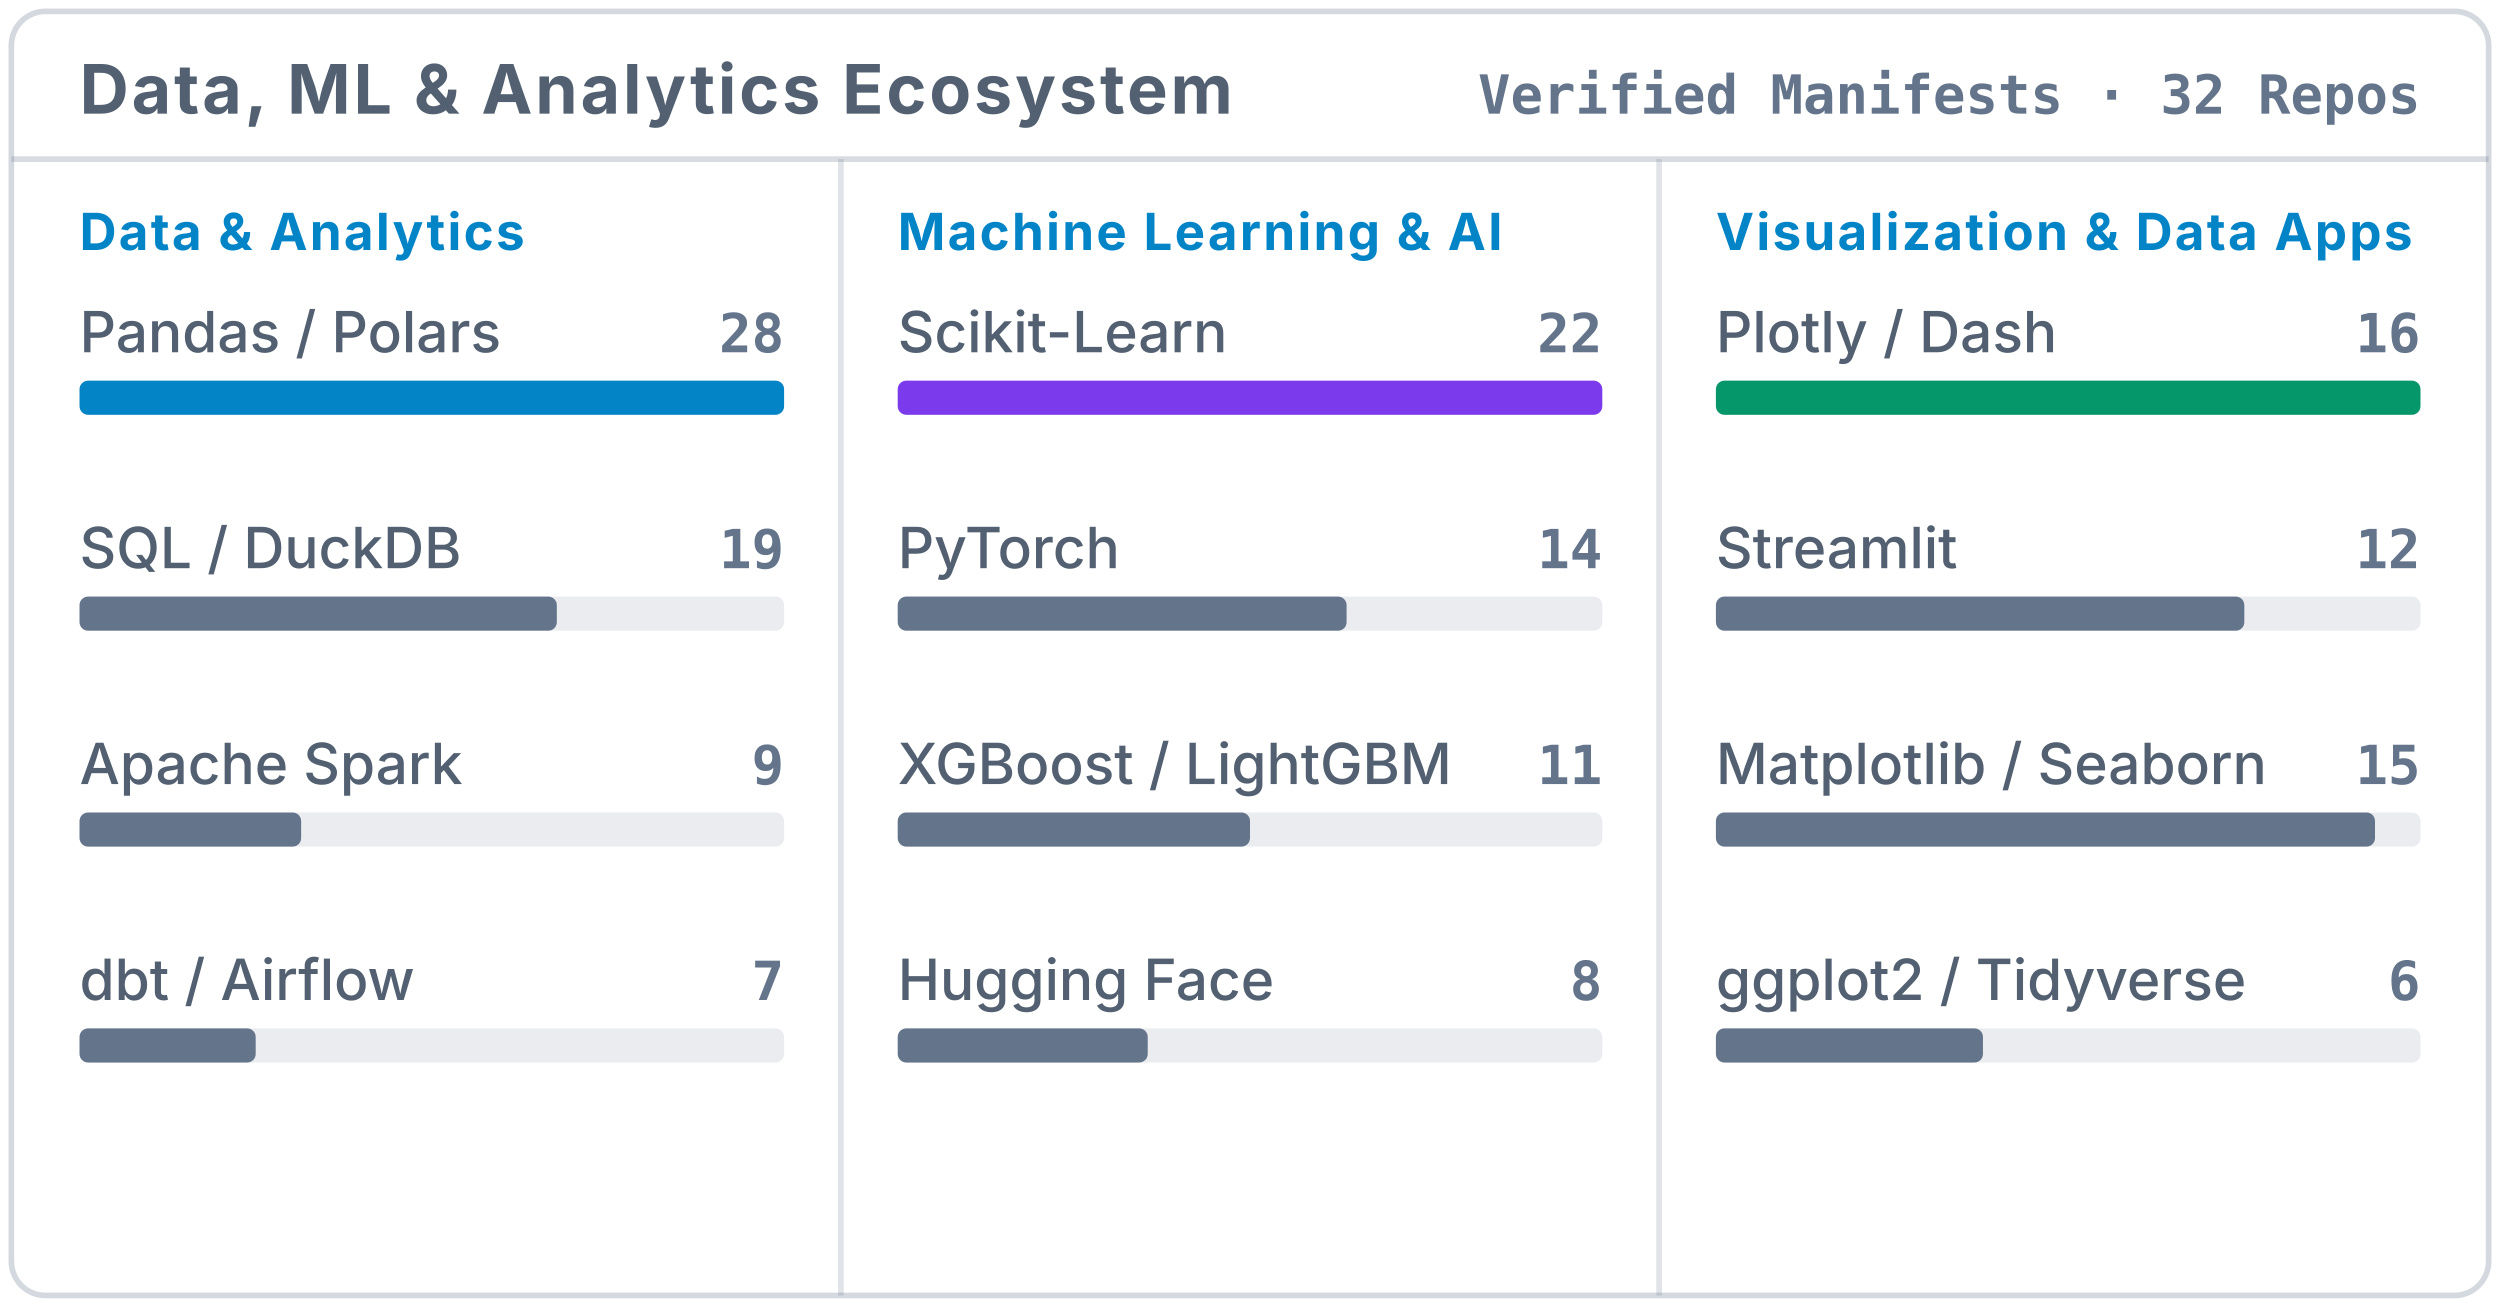
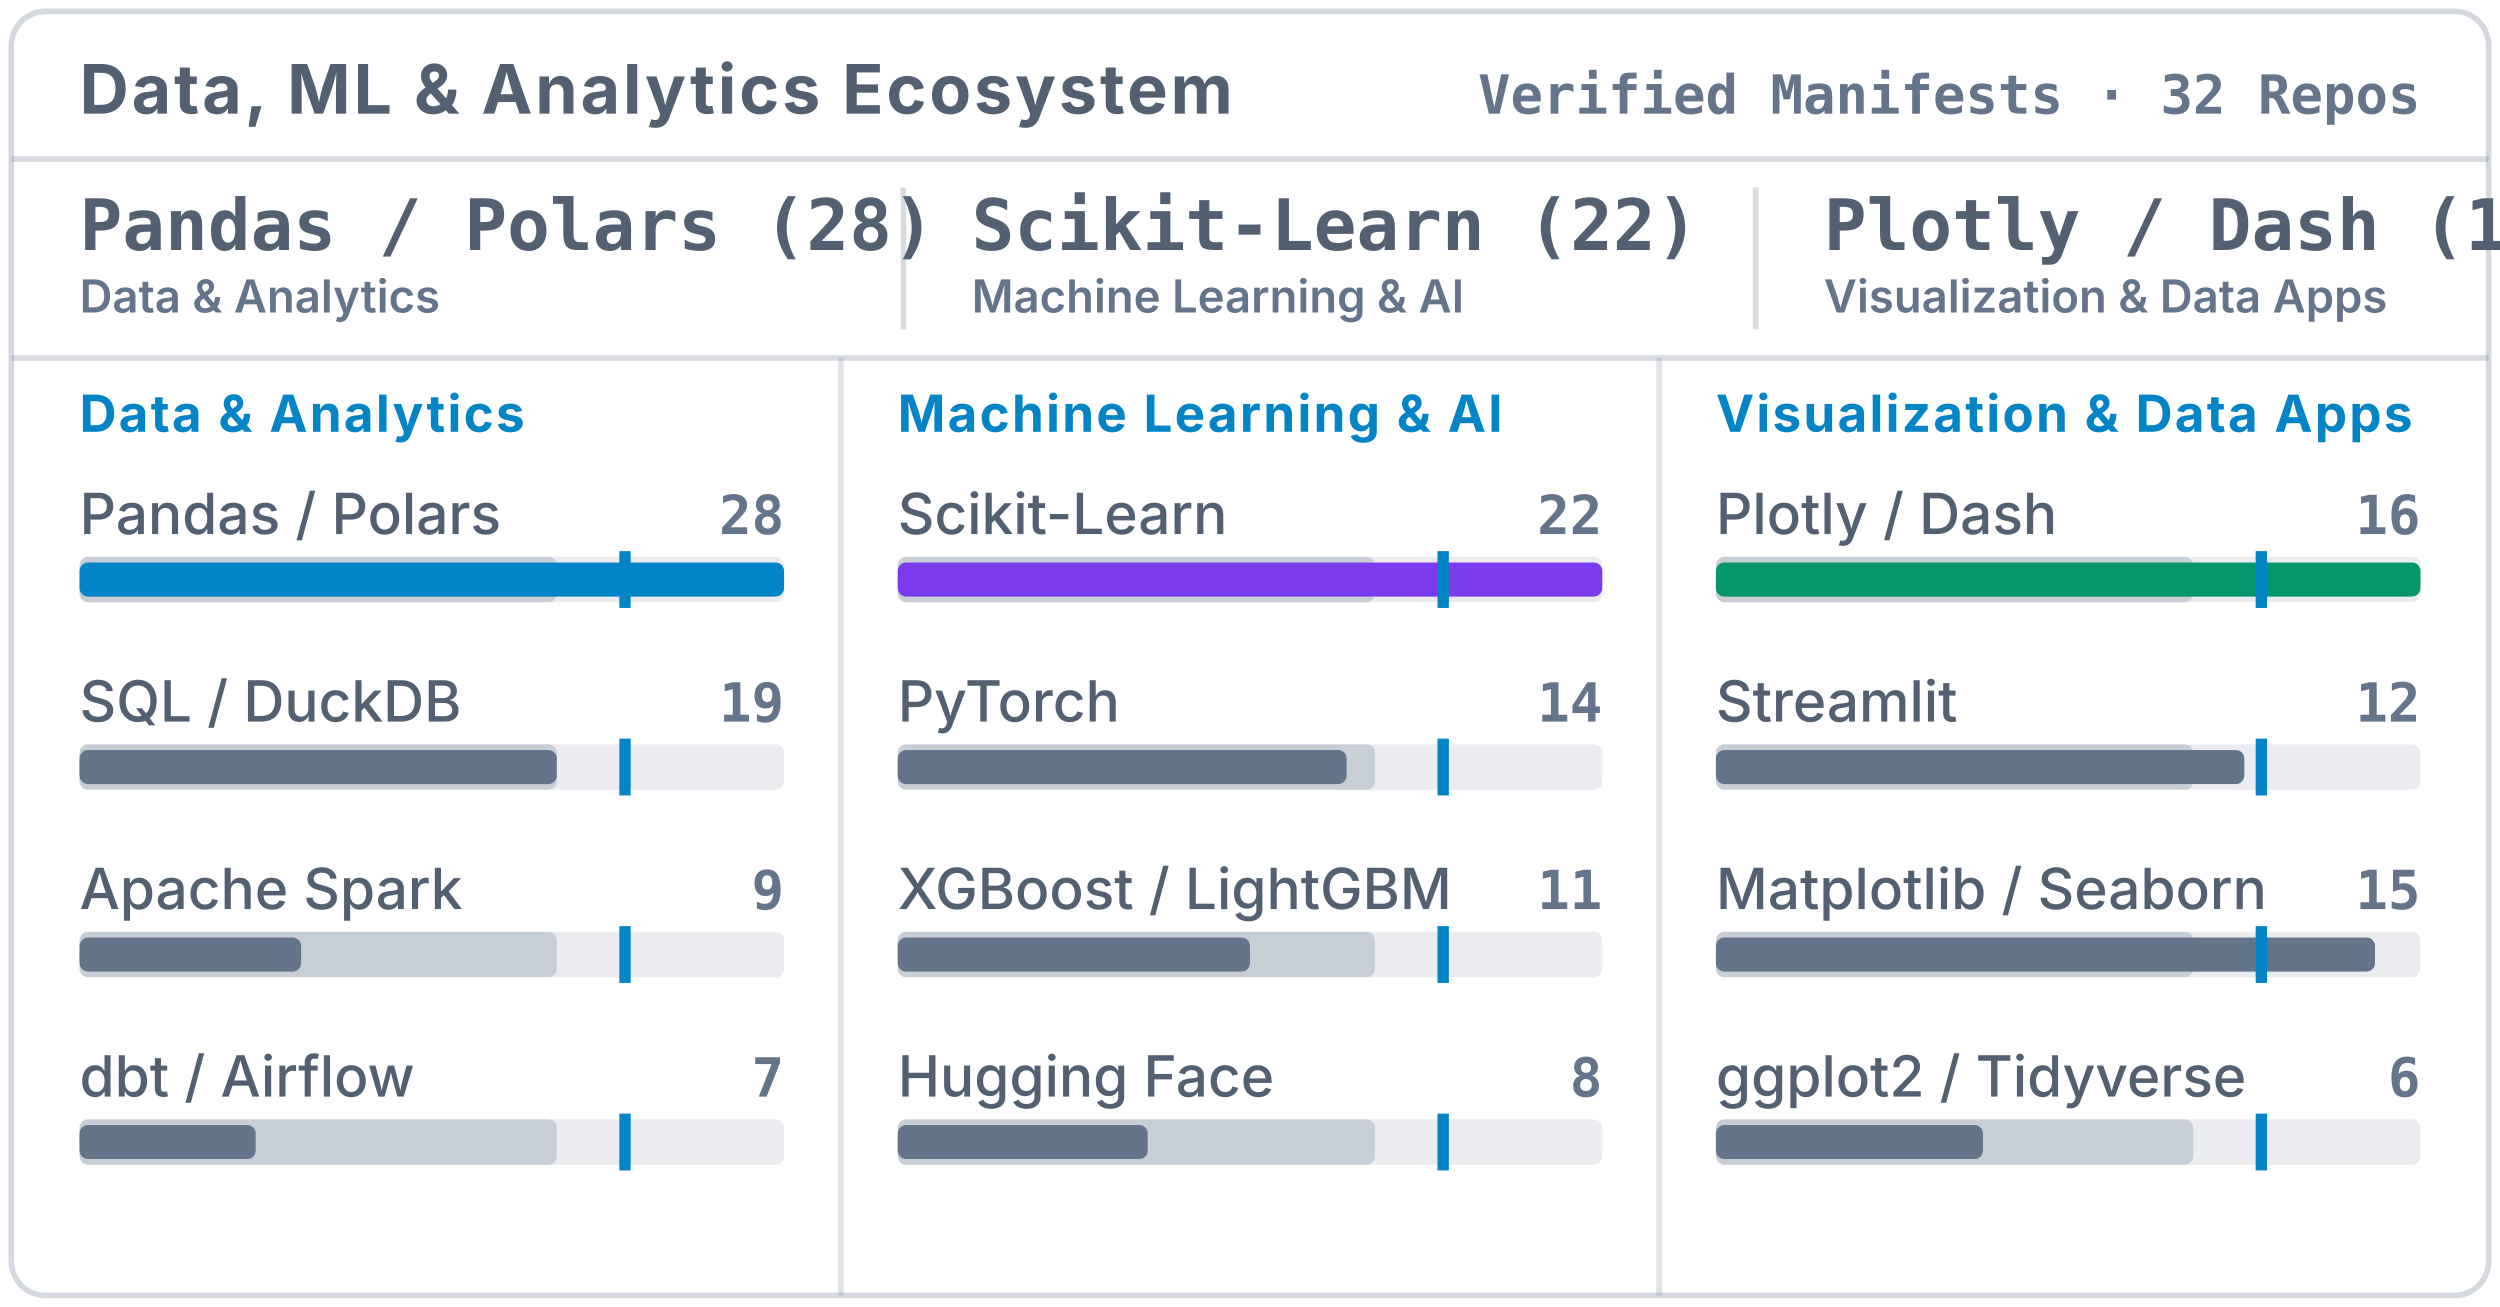
<svg xmlns="http://www.w3.org/2000/svg" viewBox="0 0 440 230" width="440" height="230">
  <style>
    .sans { font-family: Inter, -apple-system, BlinkMacSystemFont, "Segoe UI", Roboto, sans-serif; }
    .mono { font-family: ui-monospace, SFMono-Regular, Menlo, Consolas, monospace; font-variant-numeric: tabular-nums; }
    .hdr { font-size: 12px; font-weight: 700; fill: #526071; text-transform: uppercase; letter-spacing: 0.5px; }
    .tag { font-size: 9.5px; font-weight: 600; fill: #64748b; }
    .sec { font-size: 9px; font-weight: 700; fill: #0284c7; text-transform: uppercase; letter-spacing: 0.4px; }
    .lbl { font-size: 10px; font-weight: 500; fill: #526071; }
    .val { font-size: 9.5px; font-weight: 600; fill: #64748b; }
+     .kpi-num { font-size: 12.5px; font-weight: 700; fill: #526071; }
+     .kpi-lbl { font-size: 8px; font-weight: 600; fill: #64748b; text-transform: uppercase; }
  </style>
  <rect x="2" y="2" width="436" height="226" rx="6" fill="none" stroke="#64748b" stroke-opacity="0.28" stroke-width="1" />
  <text x="14" y="20" class="sans hdr">Data, ML &amp; Analytics Ecosystem</text>
  <text x="426" y="20" text-anchor="end" class="mono tag">Verified Manifests · 32 Repos</text>
  <line x1="2" y1="28" x2="438" y2="28" stroke="#64748b" stroke-opacity="0.25" stroke-width="1" />
-   <g transform="translate(14, 44)">
+   <g transform="translate(14, 33)">
+     <text x="0" y="11" class="mono kpi-num" fill="#0284c7">Pandas / Polars (28)</text>
+     <text x="0" y="22" class="sans kpi-lbl">Data &amp; Analytics</text>
+     <line x1="145" y1="0" x2="145" y2="25" stroke="#64748b" stroke-opacity="0.25" stroke-width="1" />
+     <text x="157" y="11" class="mono kpi-num" fill="#7c3aed">Scikit-Learn (22)</text>
+     <text x="157" y="22" class="sans kpi-lbl">Machine Learning &amp; AI</text>
+     <line x1="295" y1="0" x2="295" y2="25" stroke="#64748b" stroke-opacity="0.25" stroke-width="1" />
+     <text x="307" y="11" class="mono kpi-num" fill="#059669">Plotly / Dash (16)</text>
+     <text x="307" y="22" class="sans kpi-lbl">Visualization &amp; Data Apps</text>
+   </g>
+   <line x1="2" y1="63" x2="438" y2="63" stroke="#64748b" stroke-opacity="0.25" stroke-width="1" />
+   <g transform="translate(14, 76)">
    <text x="0" y="0" class="sans sec" fill="#0284c7">Data &amp; Analytics</text>
    <text x="0" y="18" class="sans lbl">Pandas / Polars</text>
    <text x="124" y="18" text-anchor="end" class="mono val">28</text>
-     <rect x="0" y="23" width="124" height="6" rx="1.5" fill="#64748b" fill-opacity="0.14" />
+     <rect x="0" y="22" width="124" height="8" rx="1.5" fill="#64748b" fill-opacity="0.14" />
+     <rect x="0" y="22" width="84" height="8" rx="1.5" fill="#64748b" fill-opacity="0.25" />
    <rect x="0" y="23" width="124" height="6" rx="1.5" fill="#0284c7" />
-     <text x="0" y="56" class="sans lbl">SQL / DuckDB</text>
-     <text x="124" y="56" text-anchor="end" class="mono val">19</text>
-     <rect x="0" y="61" width="124" height="6" rx="1.5" fill="#64748b" fill-opacity="0.14" />
-     <rect x="0" y="61" width="84" height="6" rx="1.5" fill="#64748b" />
-     <text x="0" y="94" class="sans lbl">Apache Spark</text>
-     <text x="124" y="94" text-anchor="end" class="mono val">9</text>
-     <rect x="0" y="99" width="124" height="6" rx="1.5" fill="#64748b" fill-opacity="0.14" />
-     <rect x="0" y="99" width="39" height="6" rx="1.5" fill="#64748b" />
-     <text x="0" y="132" class="sans lbl">dbt / Airflow</text>
-     <text x="124" y="132" text-anchor="end" class="mono val">7</text>
-     <rect x="0" y="137" width="124" height="6" rx="1.5" fill="#64748b" fill-opacity="0.14" />
-     <rect x="0" y="137" width="31" height="6" rx="1.5" fill="#64748b" />
+     <line x1="96" y1="21" x2="96" y2="31" stroke="#0284c7" stroke-width="2" />
+     <text x="0" y="51" class="sans lbl">SQL / DuckDB</text>
+     <text x="124" y="51" text-anchor="end" class="mono val">19</text>
+     <rect x="0" y="55" width="124" height="8" rx="1.5" fill="#64748b" fill-opacity="0.14" />
+     <rect x="0" y="55" width="84" height="8" rx="1.5" fill="#64748b" fill-opacity="0.25" />
+     <rect x="0" y="56" width="84" height="6" rx="1.5" fill="#64748b" />
+     <line x1="96" y1="54" x2="96" y2="64" stroke="#0284c7" stroke-width="2" />
+     <text x="0" y="84" class="sans lbl">Apache Spark</text>
+     <text x="124" y="84" text-anchor="end" class="mono val">9</text>
+     <rect x="0" y="88" width="124" height="8" rx="1.5" fill="#64748b" fill-opacity="0.14" />
+     <rect x="0" y="88" width="84" height="8" rx="1.5" fill="#64748b" fill-opacity="0.25" />
+     <rect x="0" y="89" width="39" height="6" rx="1.5" fill="#64748b" />
+     <line x1="96" y1="87" x2="96" y2="97" stroke="#0284c7" stroke-width="2" />
+     <text x="0" y="117" class="sans lbl">dbt / Airflow</text>
+     <text x="124" y="117" text-anchor="end" class="mono val">7</text>
+     <rect x="0" y="121" width="124" height="8" rx="1.5" fill="#64748b" fill-opacity="0.14" />
+     <rect x="0" y="121" width="84" height="8" rx="1.5" fill="#64748b" fill-opacity="0.25" />
+     <rect x="0" y="122" width="31" height="6" rx="1.5" fill="#64748b" />
+     <line x1="96" y1="120" x2="96" y2="130" stroke="#0284c7" stroke-width="2" />
  </g>
-   <g transform="translate(158, 44)">
+   <g transform="translate(158, 76)">
    <text x="0" y="0" class="sans sec" fill="#7c3aed">Machine Learning &amp; AI</text>
    <text x="0" y="18" class="sans lbl">Scikit-Learn</text>
    <text x="124" y="18" text-anchor="end" class="mono val">22</text>
-     <rect x="0" y="23" width="124" height="6" rx="1.5" fill="#64748b" fill-opacity="0.14" />
+     <rect x="0" y="22" width="124" height="8" rx="1.5" fill="#64748b" fill-opacity="0.14" />
+     <rect x="0" y="22" width="84" height="8" rx="1.5" fill="#64748b" fill-opacity="0.25" />
    <rect x="0" y="23" width="124" height="6" rx="1.5" fill="#7c3aed" />
-     <text x="0" y="56" class="sans lbl">PyTorch</text>
-     <text x="124" y="56" text-anchor="end" class="mono val">14</text>
-     <rect x="0" y="61" width="124" height="6" rx="1.5" fill="#64748b" fill-opacity="0.14" />
-     <rect x="0" y="61" width="79" height="6" rx="1.5" fill="#64748b" />
-     <text x="0" y="94" class="sans lbl">XGBoost / LightGBM</text>
-     <text x="124" y="94" text-anchor="end" class="mono val">11</text>
-     <rect x="0" y="99" width="124" height="6" rx="1.5" fill="#64748b" fill-opacity="0.14" />
-     <rect x="0" y="99" width="62" height="6" rx="1.5" fill="#64748b" />
-     <text x="0" y="132" class="sans lbl">Hugging Face</text>
-     <text x="124" y="132" text-anchor="end" class="mono val">8</text>
-     <rect x="0" y="137" width="124" height="6" rx="1.5" fill="#64748b" fill-opacity="0.14" />
-     <rect x="0" y="137" width="44" height="6" rx="1.5" fill="#64748b" />
+     <line x1="96" y1="21" x2="96" y2="31" stroke="#0284c7" stroke-width="2" />
+     <text x="0" y="51" class="sans lbl">PyTorch</text>
+     <text x="124" y="51" text-anchor="end" class="mono val">14</text>
+     <rect x="0" y="55" width="124" height="8" rx="1.5" fill="#64748b" fill-opacity="0.14" />
+     <rect x="0" y="55" width="84" height="8" rx="1.5" fill="#64748b" fill-opacity="0.25" />
+     <rect x="0" y="56" width="79" height="6" rx="1.5" fill="#64748b" />
+     <line x1="96" y1="54" x2="96" y2="64" stroke="#0284c7" stroke-width="2" />
+     <text x="0" y="84" class="sans lbl">XGBoost / LightGBM</text>
+     <text x="124" y="84" text-anchor="end" class="mono val">11</text>
+     <rect x="0" y="88" width="124" height="8" rx="1.5" fill="#64748b" fill-opacity="0.14" />
+     <rect x="0" y="88" width="84" height="8" rx="1.5" fill="#64748b" fill-opacity="0.25" />
+     <rect x="0" y="89" width="62" height="6" rx="1.5" fill="#64748b" />
+     <line x1="96" y1="87" x2="96" y2="97" stroke="#0284c7" stroke-width="2" />
+     <text x="0" y="117" class="sans lbl">Hugging Face</text>
+     <text x="124" y="117" text-anchor="end" class="mono val">8</text>
+     <rect x="0" y="121" width="124" height="8" rx="1.5" fill="#64748b" fill-opacity="0.14" />
+     <rect x="0" y="121" width="84" height="8" rx="1.5" fill="#64748b" fill-opacity="0.25" />
+     <rect x="0" y="122" width="44" height="6" rx="1.5" fill="#64748b" />
+     <line x1="96" y1="120" x2="96" y2="130" stroke="#0284c7" stroke-width="2" />
  </g>
-   <g transform="translate(302, 44)">
+   <g transform="translate(302, 76)">
    <text x="0" y="0" class="sans sec" fill="#059669">Visualization &amp; Data Apps</text>
    <text x="0" y="18" class="sans lbl">Plotly / Dash</text>
    <text x="124" y="18" text-anchor="end" class="mono val">16</text>
-     <rect x="0" y="23" width="124" height="6" rx="1.5" fill="#64748b" fill-opacity="0.14" />
+     <rect x="0" y="22" width="124" height="8" rx="1.5" fill="#64748b" fill-opacity="0.14" />
+     <rect x="0" y="22" width="84" height="8" rx="1.5" fill="#64748b" fill-opacity="0.25" />
    <rect x="0" y="23" width="124" height="6" rx="1.5" fill="#059669" />
-     <text x="0" y="56" class="sans lbl">Streamlit</text>
-     <text x="124" y="56" text-anchor="end" class="mono val">12</text>
-     <rect x="0" y="61" width="124" height="6" rx="1.5" fill="#64748b" fill-opacity="0.14" />
-     <rect x="0" y="61" width="93" height="6" rx="1.5" fill="#64748b" />
-     <text x="0" y="94" class="sans lbl">Matplotlib / Seaborn</text>
-     <text x="124" y="94" text-anchor="end" class="mono val">15</text>
-     <rect x="0" y="99" width="124" height="6" rx="1.5" fill="#64748b" fill-opacity="0.14" />
-     <rect x="0" y="99" width="116" height="6" rx="1.5" fill="#64748b" />
-     <text x="0" y="132" class="sans lbl">ggplot2 / Tidyverse</text>
-     <text x="124" y="132" text-anchor="end" class="mono val">6</text>
-     <rect x="0" y="137" width="124" height="6" rx="1.5" fill="#64748b" fill-opacity="0.14" />
-     <rect x="0" y="137" width="47" height="6" rx="1.5" fill="#64748b" />
+     <line x1="96" y1="21" x2="96" y2="31" stroke="#0284c7" stroke-width="2" />
+     <text x="0" y="51" class="sans lbl">Streamlit</text>
+     <text x="124" y="51" text-anchor="end" class="mono val">12</text>
+     <rect x="0" y="55" width="124" height="8" rx="1.5" fill="#64748b" fill-opacity="0.14" />
+     <rect x="0" y="55" width="84" height="8" rx="1.5" fill="#64748b" fill-opacity="0.25" />
+     <rect x="0" y="56" width="93" height="6" rx="1.5" fill="#64748b" />
+     <line x1="96" y1="54" x2="96" y2="64" stroke="#0284c7" stroke-width="2" />
+     <text x="0" y="84" class="sans lbl">Matplotlib / Seaborn</text>
+     <text x="124" y="84" text-anchor="end" class="mono val">15</text>
+     <rect x="0" y="88" width="124" height="8" rx="1.5" fill="#64748b" fill-opacity="0.14" />
+     <rect x="0" y="88" width="84" height="8" rx="1.5" fill="#64748b" fill-opacity="0.25" />
+     <rect x="0" y="89" width="116" height="6" rx="1.5" fill="#64748b" />
+     <line x1="96" y1="87" x2="96" y2="97" stroke="#0284c7" stroke-width="2" />
+     <text x="0" y="117" class="sans lbl">ggplot2 / Tidyverse</text>
+     <text x="124" y="117" text-anchor="end" class="mono val">6</text>
+     <rect x="0" y="121" width="124" height="8" rx="1.5" fill="#64748b" fill-opacity="0.14" />
+     <rect x="0" y="121" width="84" height="8" rx="1.5" fill="#64748b" fill-opacity="0.25" />
+     <rect x="0" y="122" width="47" height="6" rx="1.5" fill="#64748b" />
+     <line x1="96" y1="120" x2="96" y2="130" stroke="#0284c7" stroke-width="2" />
  </g>
-   <line x1="148" y1="28" x2="148" y2="228" stroke="#64748b" stroke-opacity="0.2" stroke-width="1" />
-   <line x1="292" y1="28" x2="292" y2="228" stroke="#64748b" stroke-opacity="0.2" stroke-width="1" />
+   <line x1="148" y1="63" x2="148" y2="228" stroke="#64748b" stroke-opacity="0.2" stroke-width="1" />
+   <line x1="292" y1="63" x2="292" y2="228" stroke="#64748b" stroke-opacity="0.2" stroke-width="1" />
</svg>
